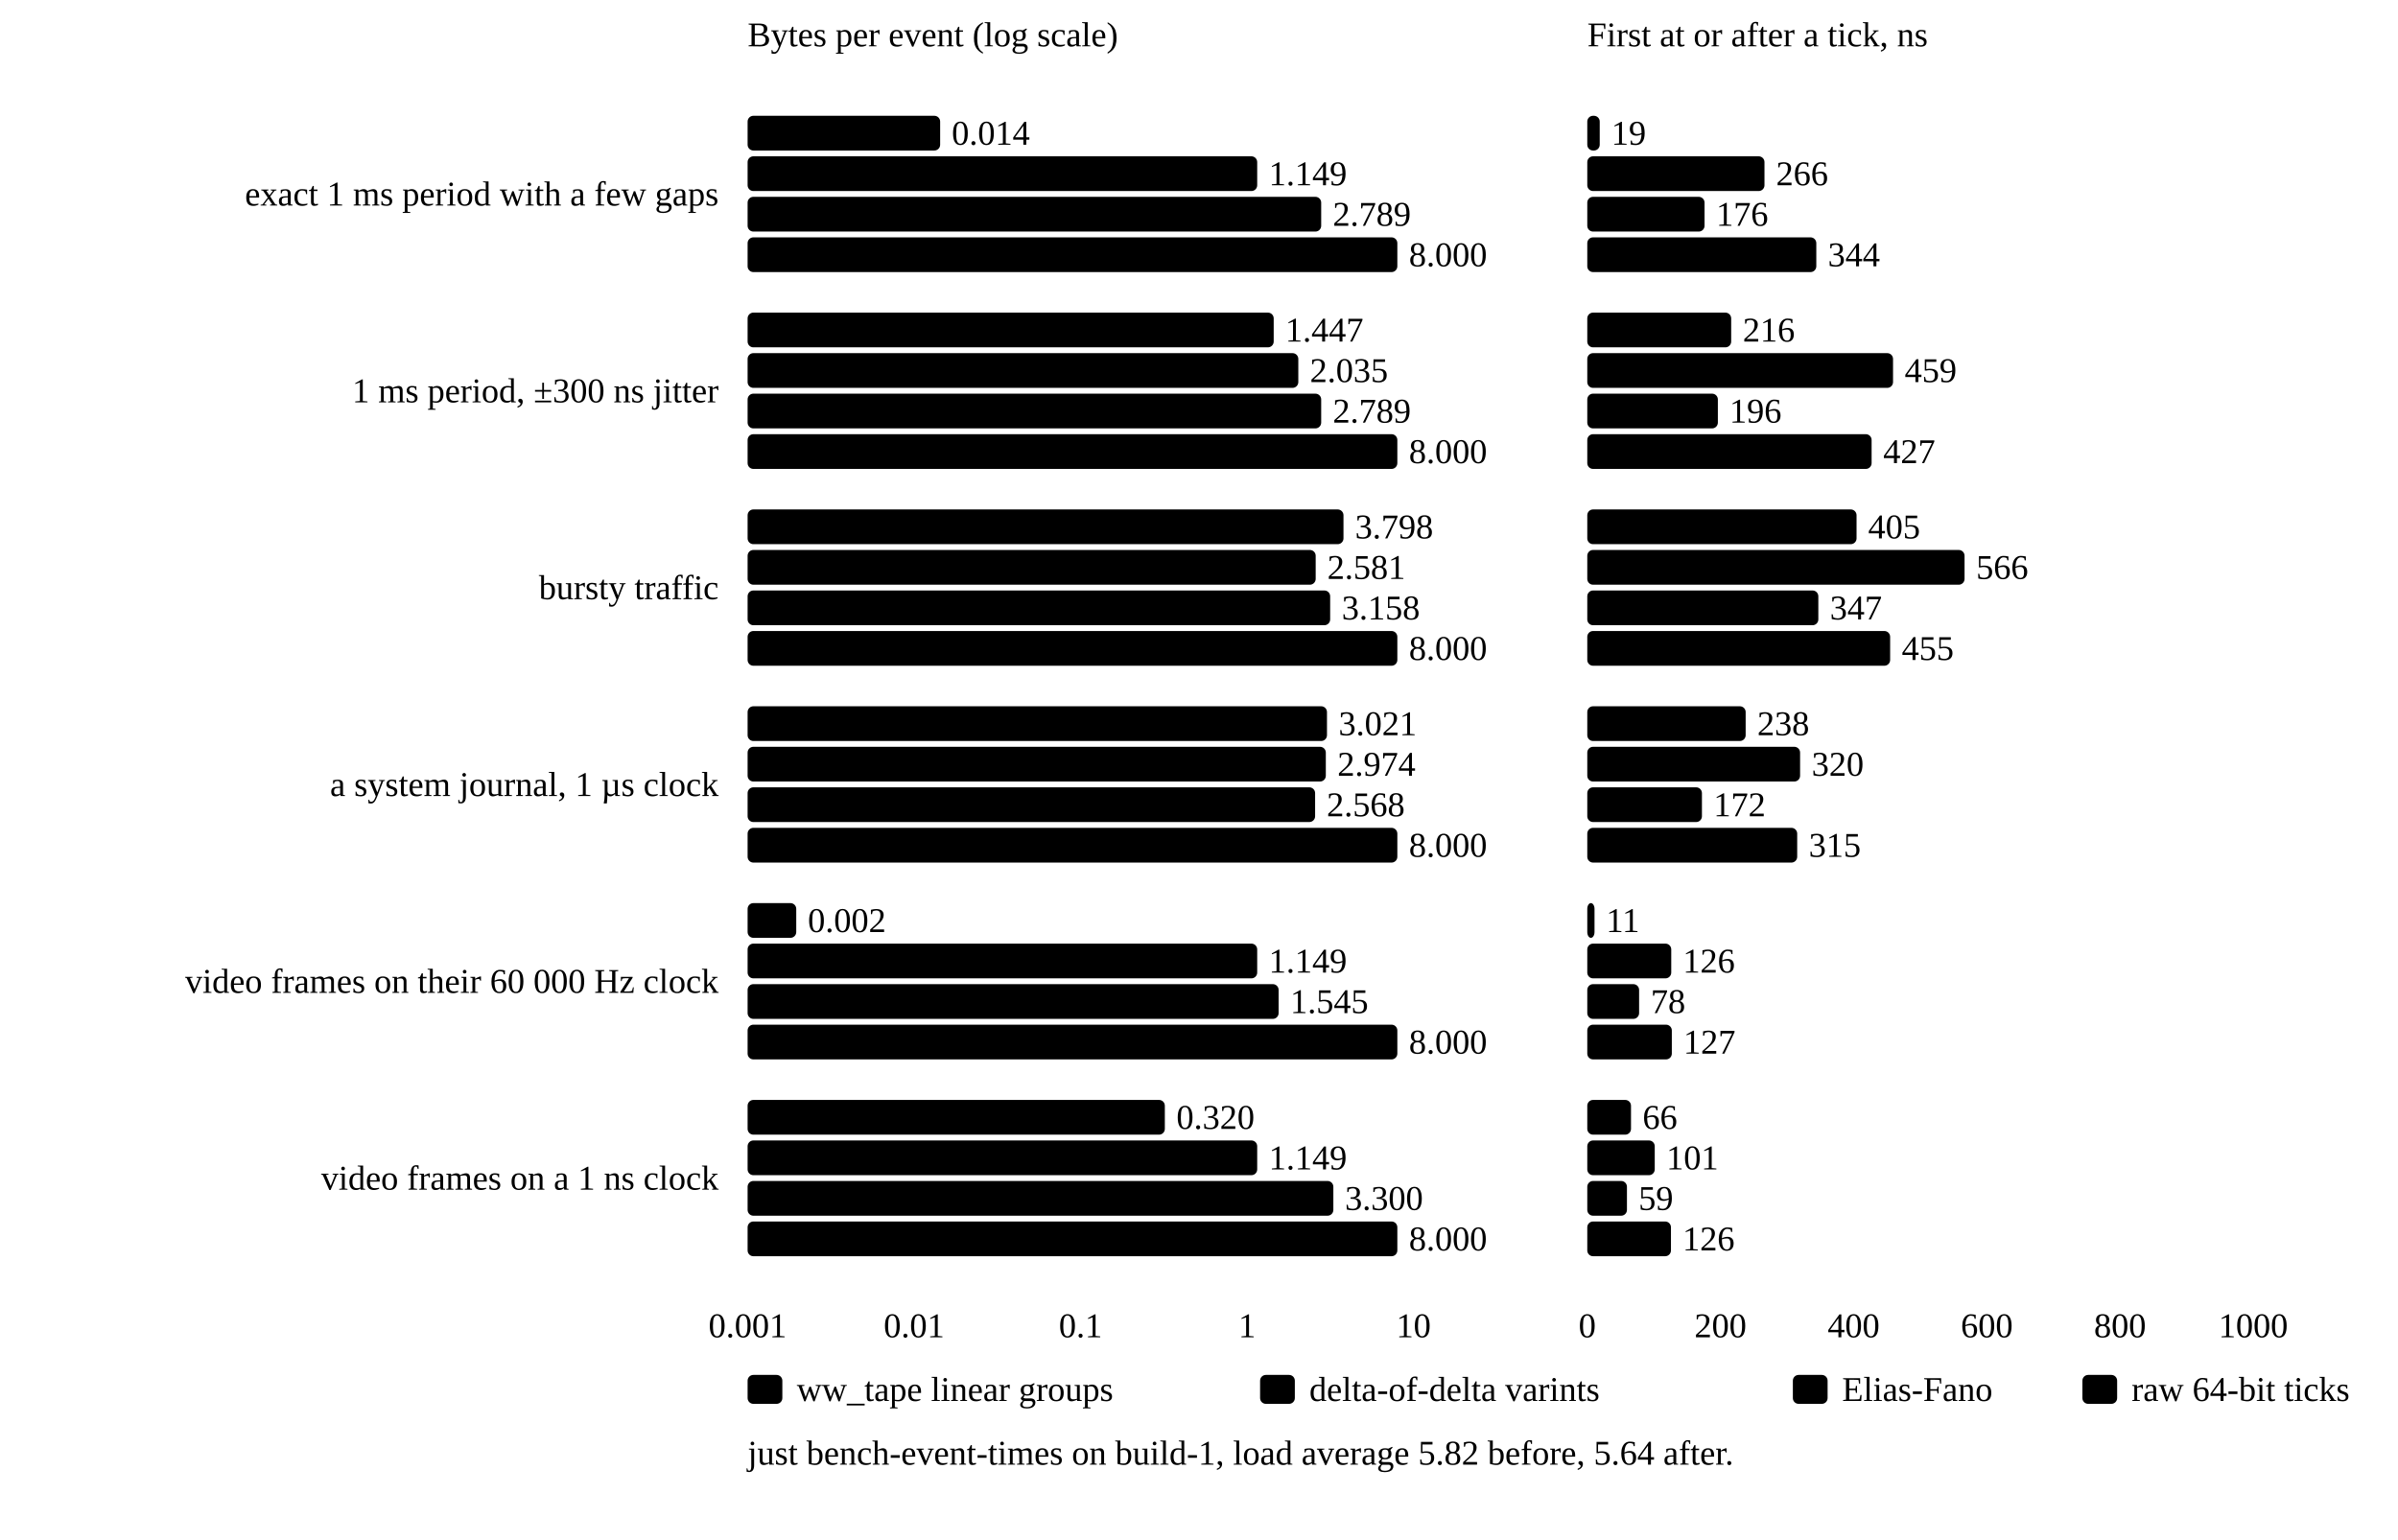
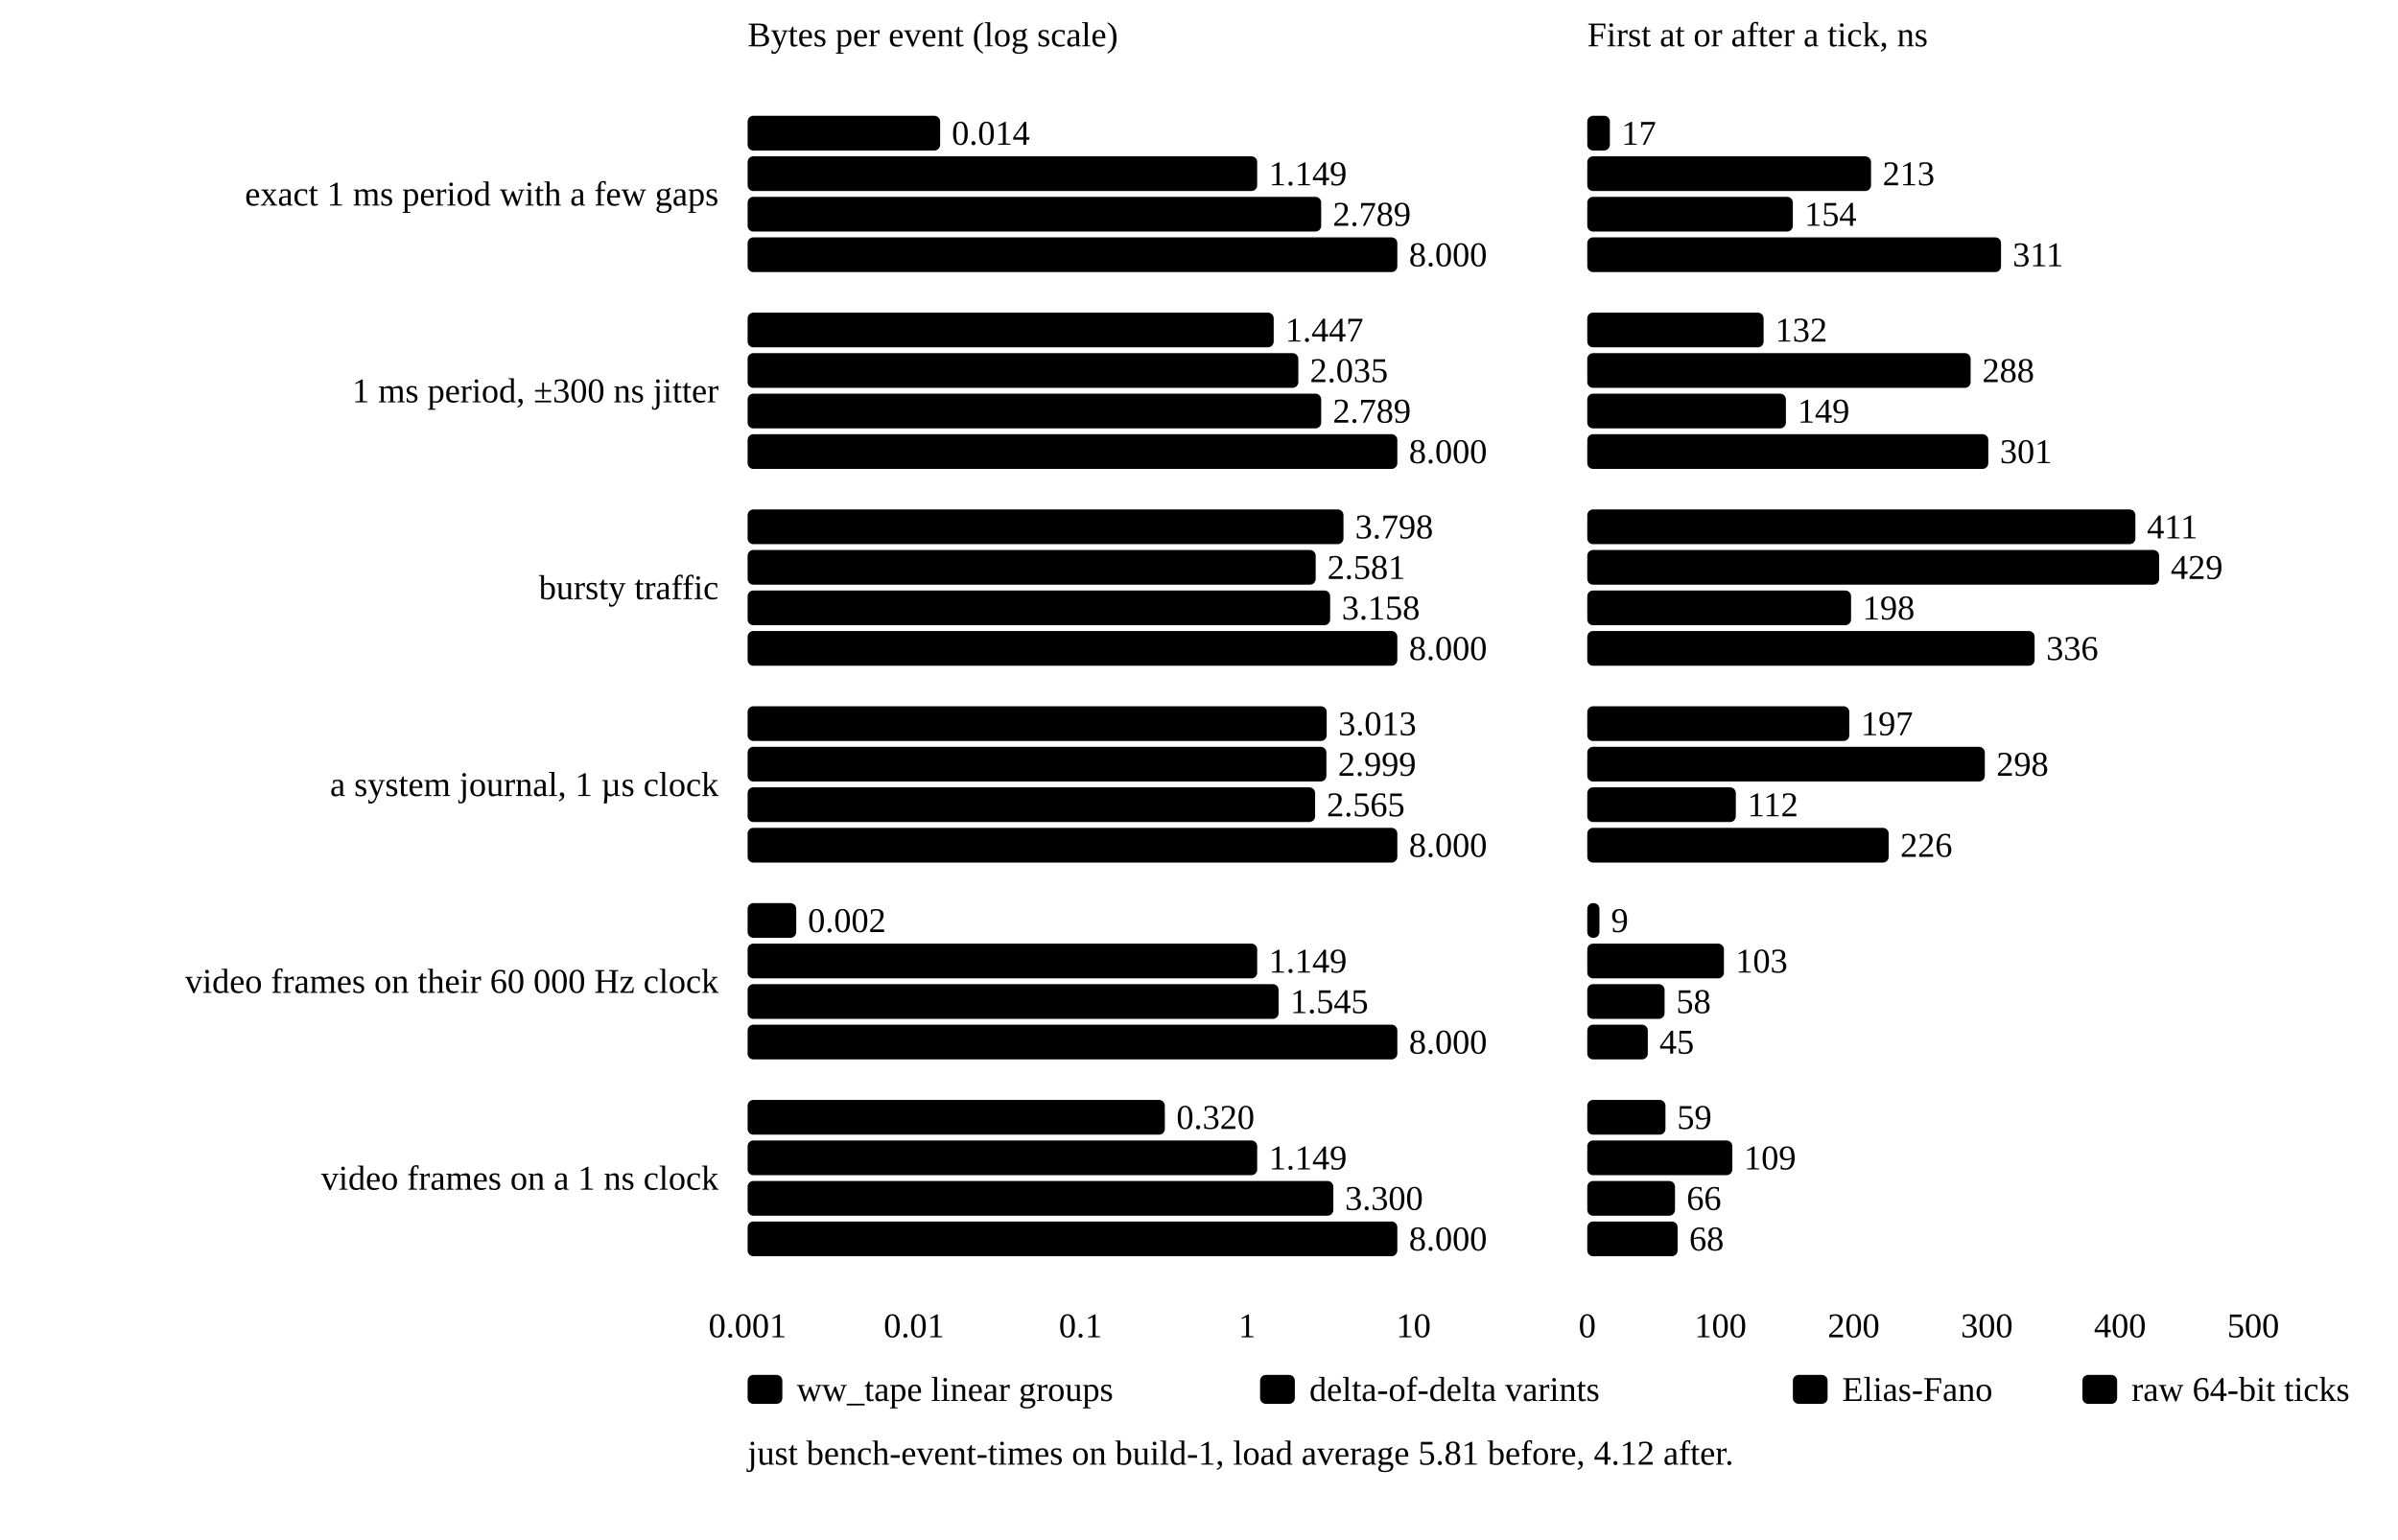
<svg xmlns="http://www.w3.org/2000/svg" class="ww-svg" viewBox="0 0 828.2 532" width="828.2" height="532" role="img" aria-label="Event start ticks per workload: bytes per event on a log scale, and the time to find the first event at or after a tick, for ww_tape's linear groups, delta-of-delta varints, Elias-Fano and raw ticks">
  <text x="258.2" y="16.0" text-anchor="start" class="strong">Bytes per event (log scale)</text>
  <line x1="258.2" y1="34.0" x2="258.2" y2="448.0" class="thin" />
  <text x="258.2" y="462.0" text-anchor="middle" class="small soft">0.001</text>
  <line x1="315.7" y1="34.0" x2="315.7" y2="448.0" class="thin" />
  <text x="315.7" y="462.0" text-anchor="middle" class="small soft">0.01</text>
  <line x1="373.2" y1="34.0" x2="373.2" y2="448.0" class="thin" />
  <text x="373.2" y="462.0" text-anchor="middle" class="small soft">0.1</text>
  <line x1="430.7" y1="34.0" x2="430.7" y2="448.0" class="thin" />
  <text x="430.7" y="462.0" text-anchor="middle" class="small soft">1</text>
  <line x1="488.2" y1="34.0" x2="488.2" y2="448.0" class="thin" />
  <text x="488.2" y="462.0" text-anchor="middle" class="small soft">10</text>
  <rect x="258.2" y="40.0" width="66.5" height="12.0" rx="2" class="blue" />
  <text x="328.7" y="50.0" text-anchor="start" class="small">0.014</text>
  <rect x="258.2" y="54.0" width="176.0" height="12.0" rx="2" class="amber" />
  <text x="438.2" y="64.0" text-anchor="start" class="small">1.149</text>
  <rect x="258.2" y="68.0" width="198.1" height="12.0" rx="2" class="green" />
  <text x="460.3" y="78.0" text-anchor="start" class="small">2.789</text>
  <rect x="258.2" y="82.0" width="224.4" height="12.0" rx="2" class="tint-ink" />
  <text x="486.6" y="92.0" text-anchor="start" class="small">8.000</text>
  <rect x="258.2" y="108.0" width="181.7" height="12.0" rx="2" class="blue" />
  <text x="443.9" y="118.0" text-anchor="start" class="small">1.447</text>
  <rect x="258.2" y="122.0" width="190.2" height="12.0" rx="2" class="amber" />
  <text x="452.4" y="132.0" text-anchor="start" class="small">2.035</text>
  <rect x="258.2" y="136.0" width="198.1" height="12.0" rx="2" class="green" />
  <text x="460.3" y="146.0" text-anchor="start" class="small">2.789</text>
  <rect x="258.2" y="150.0" width="224.4" height="12.0" rx="2" class="tint-ink" />
  <text x="486.6" y="160.0" text-anchor="start" class="small">8.000</text>
  <rect x="258.2" y="176.0" width="205.8" height="12.0" rx="2" class="blue" />
  <text x="468.0" y="186.0" text-anchor="start" class="small">3.798</text>
  <rect x="258.2" y="190.0" width="196.2" height="12.0" rx="2" class="amber" />
  <text x="458.4" y="200.0" text-anchor="start" class="small">2.581</text>
  <rect x="258.2" y="204.0" width="201.2" height="12.0" rx="2" class="green" />
  <text x="463.4" y="214.0" text-anchor="start" class="small">3.158</text>
  <rect x="258.2" y="218.0" width="224.4" height="12.0" rx="2" class="tint-ink" />
  <text x="486.6" y="228.0" text-anchor="start" class="small">8.000</text>
-   <rect x="258.2" y="244.0" width="200.1" height="12.0" rx="2" class="blue" />
-   <text x="462.3" y="254.0" text-anchor="start" class="small">3.021</text>
-   <rect x="258.2" y="258.0" width="199.7" height="12.0" rx="2" class="amber" />
-   <text x="461.9" y="268.0" text-anchor="start" class="small">2.974</text>
+   <rect x="258.2" y="244.0" width="200.0" height="12.0" rx="2" class="blue" />
+   <text x="462.2" y="254.0" text-anchor="start" class="small">3.013</text>
+   <rect x="258.2" y="258.0" width="199.9" height="12.0" rx="2" class="amber" />
+   <text x="462.1" y="268.0" text-anchor="start" class="small">2.999</text>
  <rect x="258.2" y="272.0" width="196.0" height="12.0" rx="2" class="green" />
-   <text x="458.2" y="282.0" text-anchor="start" class="small">2.568</text>
+   <text x="458.2" y="282.0" text-anchor="start" class="small">2.565</text>
  <rect x="258.2" y="286.0" width="224.4" height="12.0" rx="2" class="tint-ink" />
  <text x="486.6" y="296.0" text-anchor="start" class="small">8.000</text>
  <rect x="258.2" y="312.0" width="16.8" height="12.0" rx="2" class="blue" />
  <text x="279.0" y="322.0" text-anchor="start" class="small">0.002</text>
  <rect x="258.2" y="326.0" width="176.0" height="12.0" rx="2" class="amber" />
  <text x="438.2" y="336.0" text-anchor="start" class="small">1.149</text>
  <rect x="258.2" y="340.0" width="183.4" height="12.0" rx="2" class="green" />
  <text x="445.6" y="350.0" text-anchor="start" class="small">1.545</text>
  <rect x="258.2" y="354.0" width="224.4" height="12.0" rx="2" class="tint-ink" />
  <text x="486.6" y="364.0" text-anchor="start" class="small">8.000</text>
  <rect x="258.2" y="380.0" width="144.1" height="12.0" rx="2" class="blue" />
  <text x="406.3" y="390.0" text-anchor="start" class="small">0.320</text>
  <rect x="258.2" y="394.0" width="176.0" height="12.0" rx="2" class="amber" />
  <text x="438.2" y="404.0" text-anchor="start" class="small">1.149</text>
  <rect x="258.2" y="408.0" width="202.3" height="12.0" rx="2" class="green" />
  <text x="464.5" y="418.0" text-anchor="start" class="small">3.300</text>
  <rect x="258.2" y="422.0" width="224.4" height="12.0" rx="2" class="tint-ink" />
  <text x="486.6" y="432.0" text-anchor="start" class="small">8.000</text>
  <line x1="258.2" y1="34.0" x2="258.2" y2="448.0" class="line" />
  <text x="548.2" y="16.0" text-anchor="start" class="strong">First at or after a tick, ns</text>
  <line x1="548.2" y1="34.0" x2="548.2" y2="448.0" class="thin" />
  <text x="548.2" y="462.0" text-anchor="middle" class="small soft">0</text>
  <line x1="594.2" y1="34.0" x2="594.2" y2="448.0" class="thin" />
-   <text x="594.2" y="462.0" text-anchor="middle" class="small soft">200</text>
+   <text x="594.2" y="462.0" text-anchor="middle" class="small soft">100</text>
  <line x1="640.2" y1="34.0" x2="640.2" y2="448.0" class="thin" />
-   <text x="640.2" y="462.0" text-anchor="middle" class="small soft">400</text>
+   <text x="640.2" y="462.0" text-anchor="middle" class="small soft">200</text>
  <line x1="686.2" y1="34.0" x2="686.2" y2="448.0" class="thin" />
-   <text x="686.2" y="462.0" text-anchor="middle" class="small soft">600</text>
+   <text x="686.2" y="462.0" text-anchor="middle" class="small soft">300</text>
  <line x1="732.2" y1="34.0" x2="732.2" y2="448.0" class="thin" />
-   <text x="732.2" y="462.0" text-anchor="middle" class="small soft">800</text>
+   <text x="732.2" y="462.0" text-anchor="middle" class="small soft">400</text>
  <line x1="778.2" y1="34.0" x2="778.2" y2="448.0" class="thin" />
-   <text x="778.2" y="462.0" text-anchor="middle" class="small soft">1000</text>
-   <rect x="548.2" y="40.0" width="4.3" height="12.0" rx="2" class="blue" />
-   <text x="556.5" y="50.0" text-anchor="start" class="small">19</text>
-   <rect x="548.2" y="54.0" width="61.2" height="12.0" rx="2" class="amber" />
-   <text x="613.4" y="64.0" text-anchor="start" class="small">266</text>
-   <rect x="548.2" y="68.0" width="40.5" height="12.0" rx="2" class="green" />
-   <text x="592.7" y="78.0" text-anchor="start" class="small">176</text>
-   <rect x="548.2" y="82.0" width="79.1" height="12.0" rx="2" class="tint-ink" />
-   <text x="631.3" y="92.0" text-anchor="start" class="small">344</text>
-   <rect x="548.2" y="108.0" width="49.7" height="12.0" rx="2" class="blue" />
-   <text x="601.9" y="118.0" text-anchor="start" class="small">216</text>
-   <rect x="548.2" y="122.0" width="105.6" height="12.0" rx="2" class="amber" />
-   <text x="657.8" y="132.0" text-anchor="start" class="small">459</text>
-   <rect x="548.2" y="136.0" width="45.1" height="12.0" rx="2" class="green" />
-   <text x="597.3" y="146.0" text-anchor="start" class="small">196</text>
-   <rect x="548.2" y="150.0" width="98.2" height="12.0" rx="2" class="tint-ink" />
-   <text x="650.4" y="160.0" text-anchor="start" class="small">427</text>
-   <rect x="548.2" y="176.0" width="93.0" height="12.0" rx="2" class="blue" />
-   <text x="645.2" y="186.0" text-anchor="start" class="small">405</text>
-   <rect x="548.2" y="190.0" width="130.3" height="12.0" rx="2" class="amber" />
-   <text x="682.5" y="200.0" text-anchor="start" class="small">566</text>
-   <rect x="548.2" y="204.0" width="79.8" height="12.0" rx="2" class="green" />
-   <text x="632.0" y="214.0" text-anchor="start" class="small">347</text>
-   <rect x="548.2" y="218.0" width="104.6" height="12.0" rx="2" class="tint-ink" />
-   <text x="656.8" y="228.0" text-anchor="start" class="small">455</text>
-   <rect x="548.2" y="244.0" width="54.7" height="12.0" rx="2" class="blue" />
-   <text x="606.9" y="254.0" text-anchor="start" class="small">238</text>
-   <rect x="548.2" y="258.0" width="73.5" height="12.0" rx="2" class="amber" />
-   <text x="625.7" y="268.0" text-anchor="start" class="small">320</text>
-   <rect x="548.2" y="272.0" width="39.6" height="12.0" rx="2" class="green" />
-   <text x="591.8" y="282.0" text-anchor="start" class="small">172</text>
-   <rect x="548.2" y="286.0" width="72.5" height="12.0" rx="2" class="tint-ink" />
-   <text x="624.7" y="296.0" text-anchor="start" class="small">315</text>
-   <rect x="548.2" y="312.0" width="2.5" height="12.0" rx="2" class="blue" />
-   <text x="554.7" y="322.0" text-anchor="start" class="small">11</text>
-   <rect x="548.2" y="326.0" width="29.0" height="12.0" rx="2" class="amber" />
-   <text x="581.2" y="336.0" text-anchor="start" class="small">126</text>
-   <rect x="548.2" y="340.0" width="17.9" height="12.0" rx="2" class="green" />
-   <text x="570.1" y="350.0" text-anchor="start" class="small">78</text>
-   <rect x="548.2" y="354.0" width="29.2" height="12.0" rx="2" class="tint-ink" />
-   <text x="581.4" y="364.0" text-anchor="start" class="small">127</text>
-   <rect x="548.2" y="380.0" width="15.1" height="12.0" rx="2" class="blue" />
-   <text x="567.3" y="390.0" text-anchor="start" class="small">66</text>
-   <rect x="548.2" y="394.0" width="23.3" height="12.0" rx="2" class="amber" />
-   <text x="575.5" y="404.0" text-anchor="start" class="small">101</text>
-   <rect x="548.2" y="408.0" width="13.7" height="12.0" rx="2" class="green" />
-   <text x="565.9" y="418.0" text-anchor="start" class="small">59</text>
-   <rect x="548.2" y="422.0" width="28.9" height="12.0" rx="2" class="tint-ink" />
-   <text x="581.1" y="432.0" text-anchor="start" class="small">126</text>
+   <text x="778.2" y="462.0" text-anchor="middle" class="small soft">500</text>
+   <rect x="548.2" y="40.0" width="7.8" height="12.0" rx="2" class="blue" />
+   <text x="560.0" y="50.0" text-anchor="start" class="small">17</text>
+   <rect x="548.2" y="54.0" width="98.0" height="12.0" rx="2" class="amber" />
+   <text x="650.2" y="64.0" text-anchor="start" class="small">213</text>
+   <rect x="548.2" y="68.0" width="71.0" height="12.0" rx="2" class="green" />
+   <text x="623.2" y="78.0" text-anchor="start" class="small">154</text>
+   <rect x="548.2" y="82.0" width="142.9" height="12.0" rx="2" class="tint-ink" />
+   <text x="695.1" y="92.0" text-anchor="start" class="small">311</text>
+   <rect x="548.2" y="108.0" width="60.9" height="12.0" rx="2" class="blue" />
+   <text x="613.1" y="118.0" text-anchor="start" class="small">132</text>
+   <rect x="548.2" y="122.0" width="132.4" height="12.0" rx="2" class="amber" />
+   <text x="684.6" y="132.0" text-anchor="start" class="small">288</text>
+   <rect x="548.2" y="136.0" width="68.6" height="12.0" rx="2" class="green" />
+   <text x="620.8" y="146.0" text-anchor="start" class="small">149</text>
+   <rect x="548.2" y="150.0" width="138.5" height="12.0" rx="2" class="tint-ink" />
+   <text x="690.7" y="160.0" text-anchor="start" class="small">301</text>
+   <rect x="548.2" y="176.0" width="189.3" height="12.0" rx="2" class="blue" />
+   <text x="741.5" y="186.0" text-anchor="start" class="small">411</text>
+   <rect x="548.2" y="190.0" width="197.5" height="12.0" rx="2" class="amber" />
+   <text x="749.7" y="200.0" text-anchor="start" class="small">429</text>
+   <rect x="548.2" y="204.0" width="91.1" height="12.0" rx="2" class="green" />
+   <text x="643.3" y="214.0" text-anchor="start" class="small">198</text>
+   <rect x="548.2" y="218.0" width="154.5" height="12.0" rx="2" class="tint-ink" />
+   <text x="706.7" y="228.0" text-anchor="start" class="small">336</text>
+   <rect x="548.2" y="244.0" width="90.5" height="12.0" rx="2" class="blue" />
+   <text x="642.7" y="254.0" text-anchor="start" class="small">197</text>
+   <rect x="548.2" y="258.0" width="137.3" height="12.0" rx="2" class="amber" />
+   <text x="689.5" y="268.0" text-anchor="start" class="small">298</text>
+   <rect x="548.2" y="272.0" width="51.3" height="12.0" rx="2" class="green" />
+   <text x="603.5" y="282.0" text-anchor="start" class="small">112</text>
+   <rect x="548.2" y="286.0" width="104.1" height="12.0" rx="2" class="tint-ink" />
+   <text x="656.3" y="296.0" text-anchor="start" class="small">226</text>
+   <rect x="548.2" y="312.0" width="4.2" height="12.0" rx="2" class="blue" />
+   <text x="556.4" y="322.0" text-anchor="start" class="small">9</text>
+   <rect x="548.2" y="326.0" width="47.2" height="12.0" rx="2" class="amber" />
+   <text x="599.4" y="336.0" text-anchor="start" class="small">103</text>
+   <rect x="548.2" y="340.0" width="26.7" height="12.0" rx="2" class="green" />
+   <text x="578.9" y="350.0" text-anchor="start" class="small">58</text>
+   <rect x="548.2" y="354.0" width="20.9" height="12.0" rx="2" class="tint-ink" />
+   <text x="573.1" y="364.0" text-anchor="start" class="small">45</text>
+   <rect x="548.2" y="380.0" width="27.0" height="12.0" rx="2" class="blue" />
+   <text x="579.2" y="390.0" text-anchor="start" class="small">59</text>
+   <rect x="548.2" y="394.0" width="50.1" height="12.0" rx="2" class="amber" />
+   <text x="602.3" y="404.0" text-anchor="start" class="small">109</text>
+   <rect x="548.2" y="408.0" width="30.3" height="12.0" rx="2" class="green" />
+   <text x="582.5" y="418.0" text-anchor="start" class="small">66</text>
+   <rect x="548.2" y="422.0" width="31.2" height="12.0" rx="2" class="tint-ink" />
+   <text x="583.4" y="432.0" text-anchor="start" class="small">68</text>
  <line x1="548.2" y1="34.0" x2="548.2" y2="448.0" class="line" />
  <text x="248.2" y="71.0" text-anchor="end">exact 1 ms period with a few gaps</text>
  <text x="248.2" y="139.0" text-anchor="end">1 ms period, ±300 ns jitter</text>
  <text x="248.2" y="207.0" text-anchor="end">bursty traffic</text>
  <text x="248.2" y="275.0" text-anchor="end">a system journal, 1 µs clock</text>
  <text x="248.2" y="343.0" text-anchor="end">video frames on their 60 000 Hz clock</text>
  <text x="248.2" y="411.0" text-anchor="end">video frames on a 1 ns clock</text>
  <rect x="258.2" y="475.0" width="12.0" height="10.0" rx="2" class="blue" />
  <text x="275.2" y="484.0" text-anchor="start" class="small">ww_tape linear groups</text>
  <rect x="435.2" y="475.0" width="12.0" height="10.0" rx="2" class="amber" />
  <text x="452.2" y="484.0" text-anchor="start" class="small">delta-of-delta varints</text>
  <rect x="619.2" y="475.0" width="12.0" height="10.0" rx="2" class="green" />
  <text x="636.2" y="484.0" text-anchor="start" class="small">Elias-Fano</text>
  <rect x="719.2" y="475.0" width="12.0" height="10.0" rx="2" class="tint-ink" />
  <text x="736.2" y="484.0" text-anchor="start" class="small">raw 64-bit ticks</text>
-   <text x="258.2" y="506.0" text-anchor="start" class="small soft">just bench-event-times on build-1, load average 5.82 before, 5.64 after.</text>
+   <text x="258.2" y="506.0" text-anchor="start" class="small soft">just bench-event-times on build-1, load average 5.81 before, 4.12 after.</text>
</svg>
